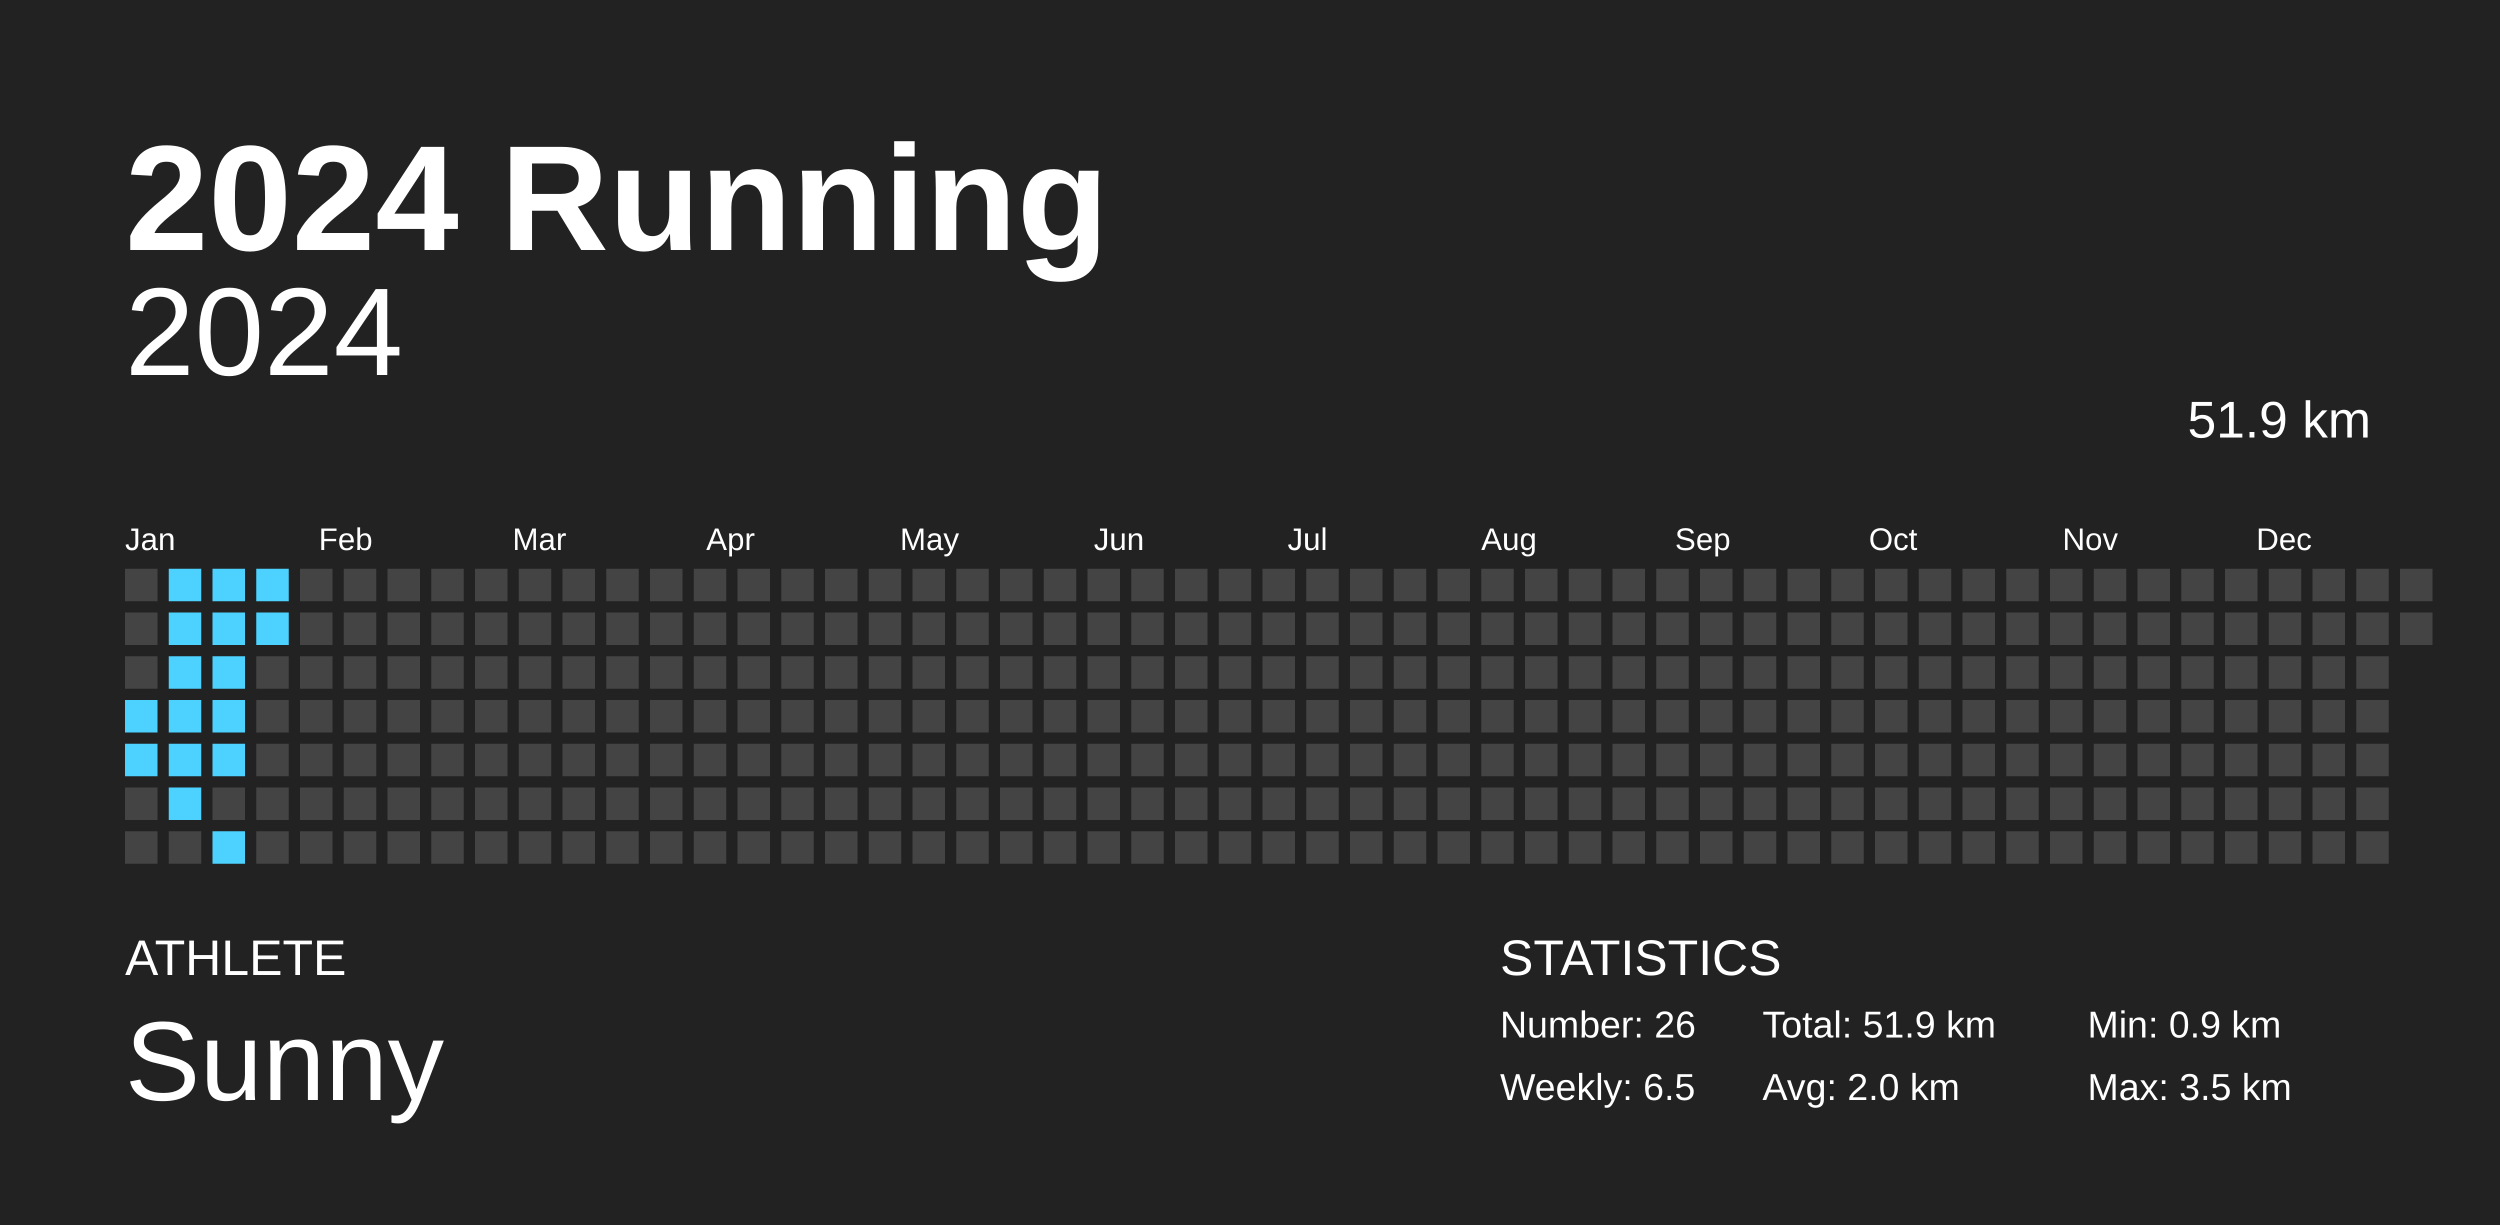
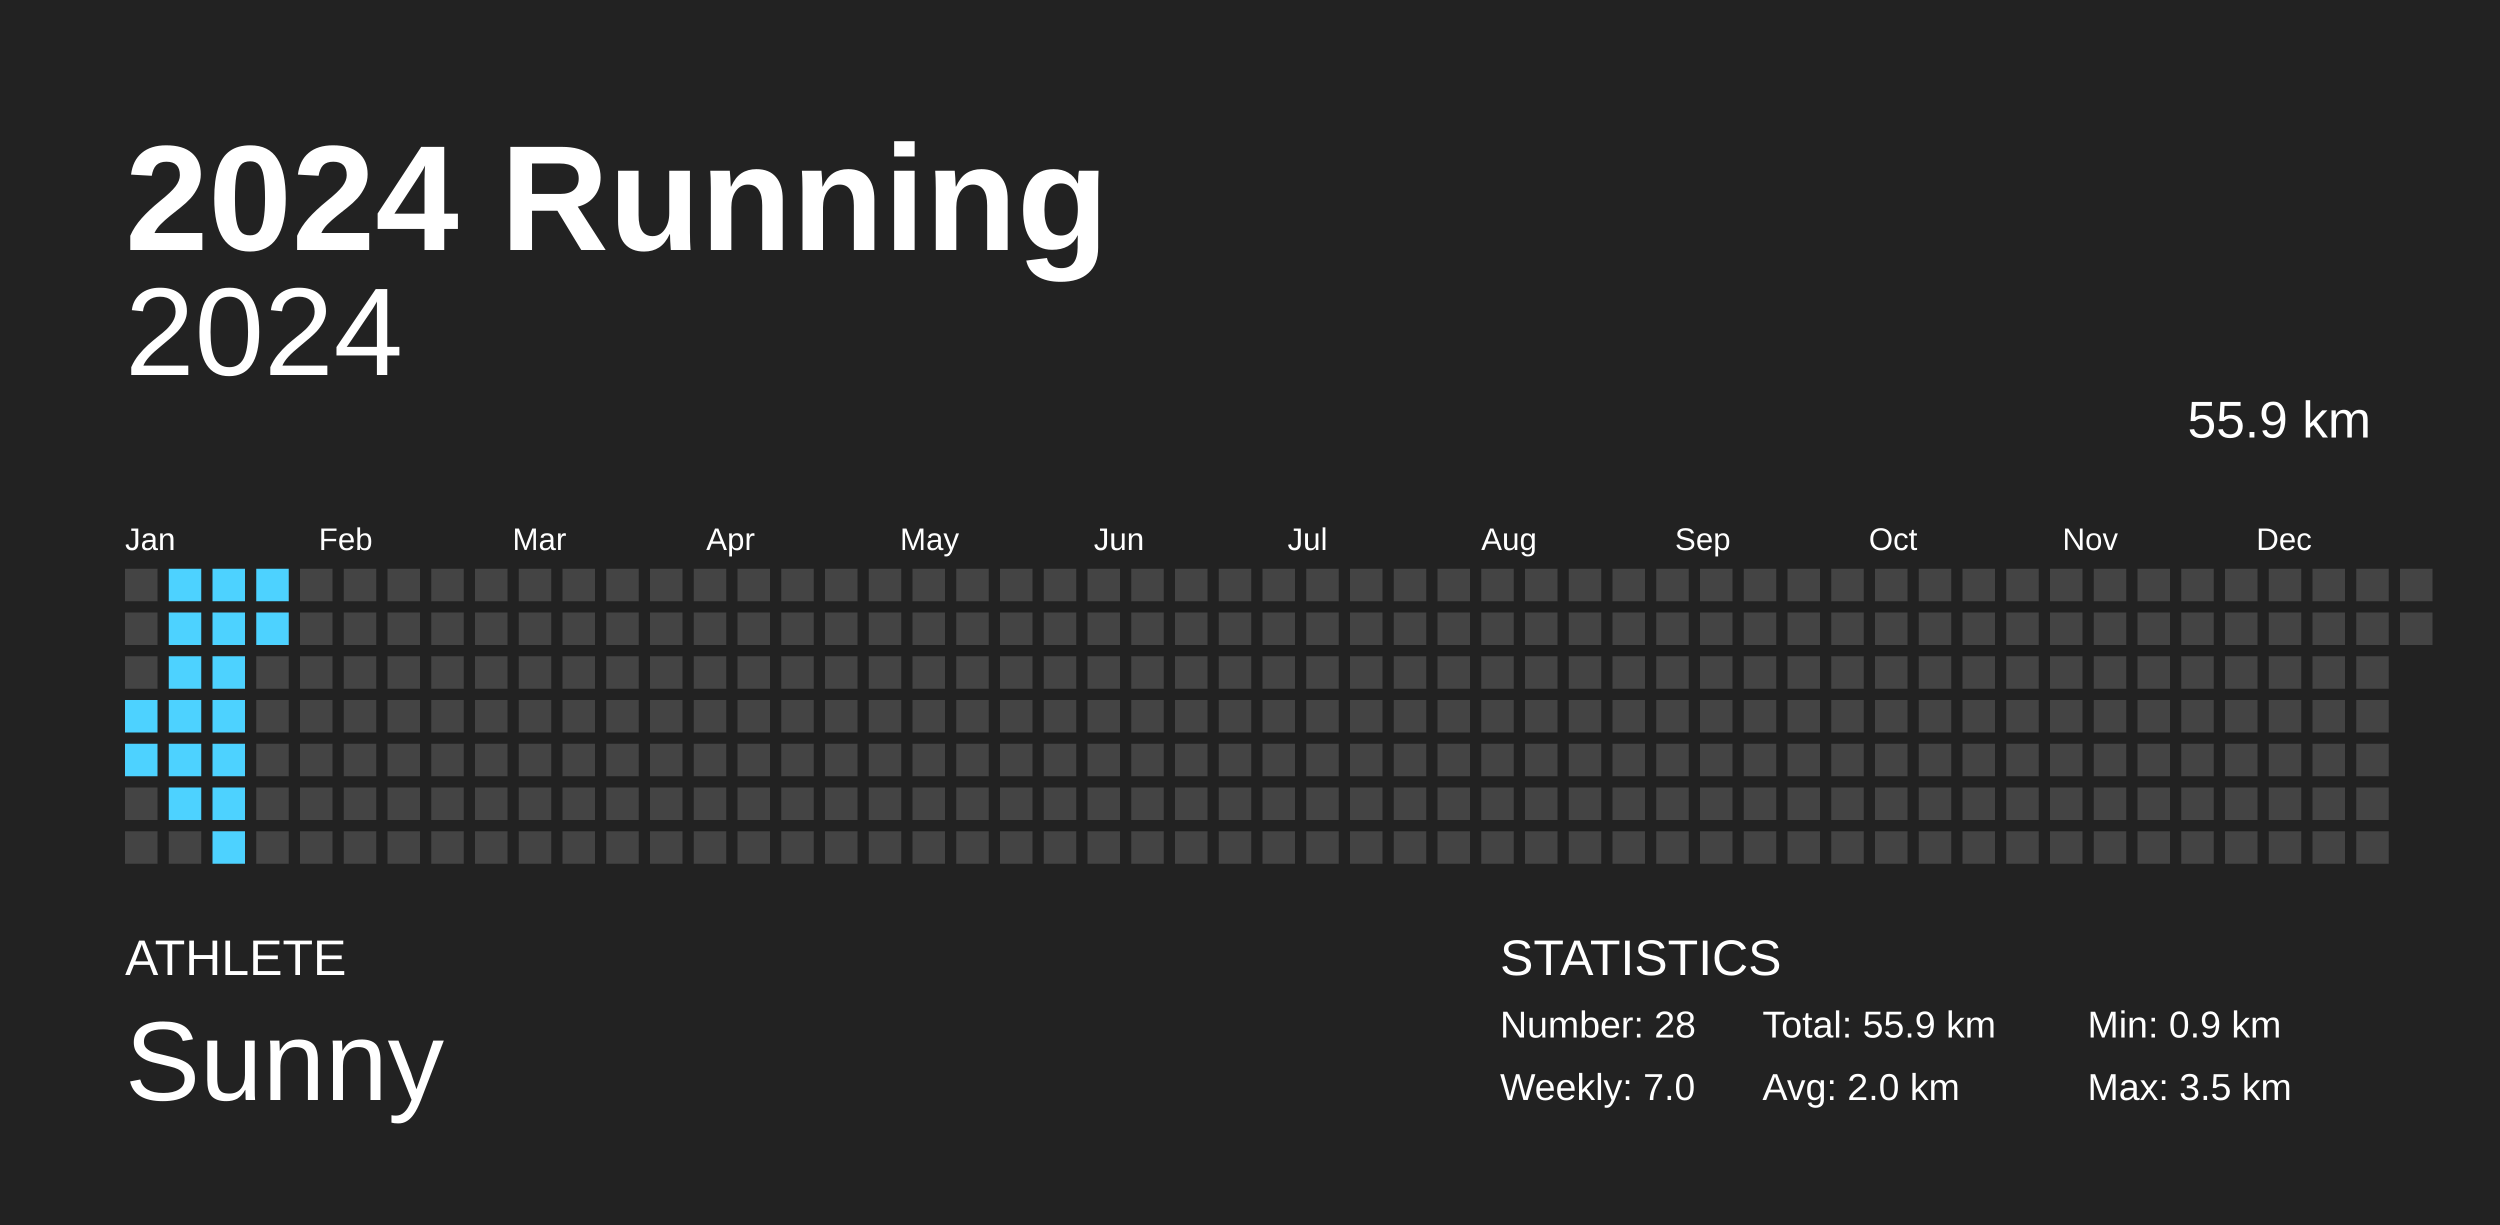
<svg xmlns="http://www.w3.org/2000/svg" baseProfile="full" height="98mm" version="1.1" viewBox="0,0,200,98" width="200mm">
  <defs />
  <rect fill="#222222" height="98" width="200" x="0" y="0" />
  <text fill="#FFFFFF" style="font-size:12px; font-family:Arial; font-weight:bold;" x="10" y="20">2024 Running</text>
  <text fill="#FFFFFF" style="font-size:4px; font-family:Arial" x="10" y="78">ATHLETE</text>
  <text fill="#FFFFFF" style="font-size:9px; font-family:Arial" x="10" y="88">Sunny</text>
  <text fill="#FFFFFF" style="font-size:4px; font-family:Arial" x="120" y="78">STATISTICS</text>
-   <text fill="#FFFFFF" style="font-size:3px; font-family:Arial" x="120" y="83">Number: 26</text>
-   <text fill="#FFFFFF" style="font-size:3px; font-family:Arial" x="120" y="88">Weekly: 6.5</text>
-   <text fill="#FFFFFF" style="font-size:3px; font-family:Arial" x="141" y="83">Total: 51.9 km</text>
+   <text fill="#FFFFFF" style="font-size:3px; font-family:Arial" x="120" y="83">Number: 28</text>
+   <text fill="#FFFFFF" style="font-size:3px; font-family:Arial" x="120" y="88">Weekly: 7.0</text>
+   <text fill="#FFFFFF" style="font-size:3px; font-family:Arial" x="141" y="83">Total: 55.9 km</text>
  <text fill="#FFFFFF" style="font-size:3px; font-family:Arial" x="141" y="88">Avg: 2.0 km</text>
  <text fill="#FFFFFF" style="font-size:3px; font-family:Arial" x="167" y="83">Min: 0.9 km</text>
  <text fill="#FFFFFF" style="font-size:3px; font-family:Arial" x="167" y="88">Max: 3.5 km</text>
  <text alignment-baseline="hanging" fill="#FFFFFF" style="font-size:10.0px; font-family:Arial;" x="10" y="30">2024</text>
-   <text alignment-baseline="hanging" fill="#FFFFFF" style="font-size:4.125px; font-family:Arial;" x="175" y="35">51.9 km</text>
+   <text alignment-baseline="hanging" fill="#FFFFFF" style="font-size:4.125px; font-family:Arial;" x="175" y="35">55.9 km</text>
  <text fill="#FFFFFF" style="font-size:2.5px; font-family:Arial" x="10.0" y="44">Jan</text>
  <text fill="#FFFFFF" style="font-size:2.5px; font-family:Arial" x="25.5" y="44">Feb</text>
  <text fill="#FFFFFF" style="font-size:2.5px; font-family:Arial" x="41.0" y="44">Mar</text>
  <text fill="#FFFFFF" style="font-size:2.5px; font-family:Arial" x="56.5" y="44">Apr</text>
  <text fill="#FFFFFF" style="font-size:2.5px; font-family:Arial" x="72.0" y="44">May</text>
  <text fill="#FFFFFF" style="font-size:2.5px; font-family:Arial" x="87.5" y="44">Jun</text>
  <text fill="#FFFFFF" style="font-size:2.5px; font-family:Arial" x="103.0" y="44">Jul</text>
  <text fill="#FFFFFF" style="font-size:2.5px; font-family:Arial" x="118.5" y="44">Aug</text>
  <text fill="#FFFFFF" style="font-size:2.5px; font-family:Arial" x="134.0" y="44">Sep</text>
  <text fill="#FFFFFF" style="font-size:2.5px; font-family:Arial" x="149.5" y="44">Oct</text>
  <text fill="#FFFFFF" style="font-size:2.5px; font-family:Arial" x="165.0" y="44">Nov</text>
  <text fill="#FFFFFF" style="font-size:2.5px; font-family:Arial" x="180.5" y="44">Dec</text>
  <rect fill="#444444" height="2.6" width="2.6" x="10.0" y="45.5" />
  <rect fill="#444444" height="2.6" width="2.6" x="10.0" y="49.0" />
  <rect fill="#444444" height="2.6" width="2.6" x="10.0" y="52.5" />
  <rect fill="#4dd2ff" height="2.6" width="2.6" x="10.0" y="56.0" />
  <rect fill="#4dd2ff" height="2.6" width="2.6" x="10.0" y="59.5" />
  <rect fill="#444444" height="2.6" width="2.6" x="10.0" y="63.0" />
  <rect fill="#444444" height="2.6" width="2.6" x="10.0" y="66.5" />
  <rect fill="#4dd2ff" height="2.6" width="2.6" x="13.5" y="45.5" />
  <rect fill="#4dd2ff" height="2.6" width="2.6" x="13.5" y="49.0" />
  <rect fill="#4dd2ff" height="2.6" width="2.6" x="13.5" y="52.5" />
  <rect fill="#4dd2ff" height="2.6" width="2.6" x="13.5" y="56.0" />
  <rect fill="#4dd2ff" height="2.6" width="2.6" x="13.5" y="59.5" />
  <rect fill="#4dd2ff" height="2.6" width="2.6" x="13.5" y="63.0" />
  <rect fill="#444444" height="2.6" width="2.6" x="13.5" y="66.5" />
  <rect fill="#4dd2ff" height="2.6" width="2.6" x="17.0" y="45.5" />
  <rect fill="#4dd2ff" height="2.6" width="2.6" x="17.0" y="49.0" />
  <rect fill="#4dd2ff" height="2.6" width="2.6" x="17.0" y="52.5" />
  <rect fill="#4dd2ff" height="2.6" width="2.6" x="17.0" y="56.0" />
  <rect fill="#4dd2ff" height="2.6" width="2.6" x="17.0" y="59.5" />
-   <rect fill="#444444" height="2.6" width="2.6" x="17.0" y="63.0" />
+   <rect fill="#4dd2ff" height="2.6" width="2.6" x="17.0" y="63.0" />
  <rect fill="#4dd2ff" height="2.6" width="2.6" x="17.0" y="66.5" />
  <rect fill="#4dd2ff" height="2.6" width="2.6" x="20.5" y="45.5" />
  <rect fill="#4dd2ff" height="2.6" width="2.6" x="20.5" y="49.0" />
  <rect fill="#444444" height="2.6" width="2.6" x="20.5" y="52.5" />
  <rect fill="#444444" height="2.6" width="2.6" x="20.5" y="56.0" />
  <rect fill="#444444" height="2.6" width="2.6" x="20.5" y="59.5" />
  <rect fill="#444444" height="2.6" width="2.6" x="20.5" y="63.0" />
  <rect fill="#444444" height="2.6" width="2.6" x="20.5" y="66.5" />
  <rect fill="#444444" height="2.6" width="2.6" x="24.0" y="45.5" />
  <rect fill="#444444" height="2.6" width="2.6" x="24.0" y="49.0" />
  <rect fill="#444444" height="2.6" width="2.6" x="24.0" y="52.5" />
  <rect fill="#444444" height="2.6" width="2.6" x="24.0" y="56.0" />
  <rect fill="#444444" height="2.6" width="2.6" x="24.0" y="59.5" />
  <rect fill="#444444" height="2.6" width="2.6" x="24.0" y="63.0" />
  <rect fill="#444444" height="2.6" width="2.6" x="24.0" y="66.5" />
  <rect fill="#444444" height="2.6" width="2.6" x="27.5" y="45.5" />
  <rect fill="#444444" height="2.6" width="2.6" x="27.5" y="49.0" />
  <rect fill="#444444" height="2.6" width="2.6" x="27.5" y="52.5" />
  <rect fill="#444444" height="2.6" width="2.6" x="27.5" y="56.0" />
  <rect fill="#444444" height="2.6" width="2.6" x="27.5" y="59.5" />
  <rect fill="#444444" height="2.6" width="2.6" x="27.5" y="63.0" />
  <rect fill="#444444" height="2.6" width="2.6" x="27.5" y="66.5" />
  <rect fill="#444444" height="2.6" width="2.6" x="31.0" y="45.5" />
  <rect fill="#444444" height="2.6" width="2.6" x="31.0" y="49.0" />
  <rect fill="#444444" height="2.6" width="2.6" x="31.0" y="52.5" />
  <rect fill="#444444" height="2.6" width="2.6" x="31.0" y="56.0" />
  <rect fill="#444444" height="2.6" width="2.6" x="31.0" y="59.5" />
  <rect fill="#444444" height="2.6" width="2.6" x="31.0" y="63.0" />
  <rect fill="#444444" height="2.6" width="2.6" x="31.0" y="66.5" />
  <rect fill="#444444" height="2.6" width="2.6" x="34.5" y="45.5" />
  <rect fill="#444444" height="2.6" width="2.6" x="34.5" y="49.0" />
  <rect fill="#444444" height="2.6" width="2.6" x="34.5" y="52.5" />
  <rect fill="#444444" height="2.6" width="2.6" x="34.5" y="56.0" />
  <rect fill="#444444" height="2.6" width="2.6" x="34.5" y="59.5" />
  <rect fill="#444444" height="2.6" width="2.6" x="34.5" y="63.0" />
  <rect fill="#444444" height="2.6" width="2.6" x="34.5" y="66.5" />
  <rect fill="#444444" height="2.6" width="2.6" x="38.0" y="45.5" />
  <rect fill="#444444" height="2.6" width="2.6" x="38.0" y="49.0" />
  <rect fill="#444444" height="2.6" width="2.6" x="38.0" y="52.5" />
  <rect fill="#444444" height="2.6" width="2.6" x="38.0" y="56.0" />
  <rect fill="#444444" height="2.6" width="2.6" x="38.0" y="59.5" />
  <rect fill="#444444" height="2.6" width="2.6" x="38.0" y="63.0" />
  <rect fill="#444444" height="2.6" width="2.6" x="38.0" y="66.5" />
  <rect fill="#444444" height="2.6" width="2.6" x="41.5" y="45.5" />
  <rect fill="#444444" height="2.6" width="2.6" x="41.5" y="49.0" />
  <rect fill="#444444" height="2.6" width="2.6" x="41.5" y="52.5" />
  <rect fill="#444444" height="2.6" width="2.6" x="41.5" y="56.0" />
  <rect fill="#444444" height="2.6" width="2.6" x="41.5" y="59.5" />
  <rect fill="#444444" height="2.6" width="2.6" x="41.5" y="63.0" />
  <rect fill="#444444" height="2.6" width="2.6" x="41.5" y="66.5" />
  <rect fill="#444444" height="2.6" width="2.6" x="45.0" y="45.5" />
  <rect fill="#444444" height="2.6" width="2.6" x="45.0" y="49.0" />
  <rect fill="#444444" height="2.6" width="2.6" x="45.0" y="52.5" />
  <rect fill="#444444" height="2.6" width="2.6" x="45.0" y="56.0" />
  <rect fill="#444444" height="2.6" width="2.6" x="45.0" y="59.5" />
  <rect fill="#444444" height="2.6" width="2.6" x="45.0" y="63.0" />
  <rect fill="#444444" height="2.6" width="2.6" x="45.0" y="66.5" />
  <rect fill="#444444" height="2.6" width="2.6" x="48.5" y="45.5" />
  <rect fill="#444444" height="2.6" width="2.6" x="48.5" y="49.0" />
  <rect fill="#444444" height="2.6" width="2.6" x="48.5" y="52.5" />
  <rect fill="#444444" height="2.6" width="2.6" x="48.5" y="56.0" />
  <rect fill="#444444" height="2.6" width="2.6" x="48.5" y="59.5" />
  <rect fill="#444444" height="2.6" width="2.6" x="48.5" y="63.0" />
  <rect fill="#444444" height="2.6" width="2.6" x="48.5" y="66.5" />
  <rect fill="#444444" height="2.6" width="2.6" x="52.0" y="45.5" />
  <rect fill="#444444" height="2.6" width="2.6" x="52.0" y="49.0" />
  <rect fill="#444444" height="2.6" width="2.6" x="52.0" y="52.5" />
  <rect fill="#444444" height="2.6" width="2.6" x="52.0" y="56.0" />
  <rect fill="#444444" height="2.6" width="2.6" x="52.0" y="59.5" />
  <rect fill="#444444" height="2.6" width="2.6" x="52.0" y="63.0" />
  <rect fill="#444444" height="2.6" width="2.6" x="52.0" y="66.5" />
  <rect fill="#444444" height="2.6" width="2.6" x="55.5" y="45.5" />
  <rect fill="#444444" height="2.6" width="2.6" x="55.5" y="49.0" />
  <rect fill="#444444" height="2.6" width="2.6" x="55.5" y="52.5" />
  <rect fill="#444444" height="2.6" width="2.6" x="55.5" y="56.0" />
  <rect fill="#444444" height="2.6" width="2.6" x="55.5" y="59.5" />
  <rect fill="#444444" height="2.6" width="2.6" x="55.5" y="63.0" />
  <rect fill="#444444" height="2.6" width="2.6" x="55.5" y="66.5" />
  <rect fill="#444444" height="2.6" width="2.6" x="59.0" y="45.5" />
  <rect fill="#444444" height="2.6" width="2.6" x="59.0" y="49.0" />
  <rect fill="#444444" height="2.6" width="2.6" x="59.0" y="52.5" />
  <rect fill="#444444" height="2.6" width="2.6" x="59.0" y="56.0" />
  <rect fill="#444444" height="2.6" width="2.6" x="59.0" y="59.5" />
  <rect fill="#444444" height="2.6" width="2.6" x="59.0" y="63.0" />
  <rect fill="#444444" height="2.6" width="2.6" x="59.0" y="66.5" />
  <rect fill="#444444" height="2.6" width="2.6" x="62.5" y="45.5" />
  <rect fill="#444444" height="2.6" width="2.6" x="62.5" y="49.0" />
  <rect fill="#444444" height="2.6" width="2.6" x="62.5" y="52.5" />
  <rect fill="#444444" height="2.6" width="2.6" x="62.5" y="56.0" />
  <rect fill="#444444" height="2.6" width="2.6" x="62.5" y="59.5" />
  <rect fill="#444444" height="2.6" width="2.6" x="62.5" y="63.0" />
  <rect fill="#444444" height="2.6" width="2.6" x="62.5" y="66.5" />
  <rect fill="#444444" height="2.6" width="2.6" x="66.0" y="45.5" />
  <rect fill="#444444" height="2.6" width="2.6" x="66.0" y="49.0" />
  <rect fill="#444444" height="2.6" width="2.6" x="66.0" y="52.5" />
  <rect fill="#444444" height="2.6" width="2.6" x="66.0" y="56.0" />
  <rect fill="#444444" height="2.6" width="2.6" x="66.0" y="59.5" />
  <rect fill="#444444" height="2.6" width="2.6" x="66.0" y="63.0" />
  <rect fill="#444444" height="2.6" width="2.6" x="66.0" y="66.5" />
  <rect fill="#444444" height="2.6" width="2.6" x="69.5" y="45.5" />
  <rect fill="#444444" height="2.6" width="2.6" x="69.5" y="49.0" />
  <rect fill="#444444" height="2.6" width="2.6" x="69.5" y="52.5" />
  <rect fill="#444444" height="2.6" width="2.6" x="69.5" y="56.0" />
  <rect fill="#444444" height="2.6" width="2.6" x="69.5" y="59.5" />
  <rect fill="#444444" height="2.6" width="2.6" x="69.5" y="63.0" />
  <rect fill="#444444" height="2.6" width="2.6" x="69.5" y="66.5" />
  <rect fill="#444444" height="2.6" width="2.6" x="73.0" y="45.5" />
  <rect fill="#444444" height="2.6" width="2.6" x="73.0" y="49.0" />
  <rect fill="#444444" height="2.6" width="2.6" x="73.0" y="52.5" />
  <rect fill="#444444" height="2.6" width="2.6" x="73.0" y="56.0" />
  <rect fill="#444444" height="2.6" width="2.6" x="73.0" y="59.5" />
  <rect fill="#444444" height="2.6" width="2.6" x="73.0" y="63.0" />
  <rect fill="#444444" height="2.6" width="2.6" x="73.0" y="66.5" />
  <rect fill="#444444" height="2.6" width="2.6" x="76.5" y="45.5" />
  <rect fill="#444444" height="2.6" width="2.6" x="76.5" y="49.0" />
  <rect fill="#444444" height="2.6" width="2.6" x="76.5" y="52.5" />
  <rect fill="#444444" height="2.6" width="2.6" x="76.5" y="56.0" />
  <rect fill="#444444" height="2.6" width="2.6" x="76.5" y="59.5" />
  <rect fill="#444444" height="2.6" width="2.6" x="76.5" y="63.0" />
  <rect fill="#444444" height="2.6" width="2.6" x="76.5" y="66.5" />
  <rect fill="#444444" height="2.6" width="2.6" x="80.0" y="45.5" />
  <rect fill="#444444" height="2.6" width="2.6" x="80.0" y="49.0" />
  <rect fill="#444444" height="2.6" width="2.6" x="80.0" y="52.5" />
  <rect fill="#444444" height="2.6" width="2.6" x="80.0" y="56.0" />
  <rect fill="#444444" height="2.6" width="2.6" x="80.0" y="59.5" />
  <rect fill="#444444" height="2.6" width="2.6" x="80.0" y="63.0" />
  <rect fill="#444444" height="2.6" width="2.6" x="80.0" y="66.5" />
  <rect fill="#444444" height="2.6" width="2.6" x="83.5" y="45.5" />
  <rect fill="#444444" height="2.6" width="2.6" x="83.5" y="49.0" />
  <rect fill="#444444" height="2.6" width="2.6" x="83.5" y="52.5" />
  <rect fill="#444444" height="2.6" width="2.6" x="83.5" y="56.0" />
  <rect fill="#444444" height="2.6" width="2.6" x="83.5" y="59.5" />
  <rect fill="#444444" height="2.6" width="2.6" x="83.5" y="63.0" />
  <rect fill="#444444" height="2.6" width="2.6" x="83.5" y="66.5" />
  <rect fill="#444444" height="2.6" width="2.6" x="87.0" y="45.5" />
  <rect fill="#444444" height="2.6" width="2.6" x="87.0" y="49.0" />
  <rect fill="#444444" height="2.6" width="2.6" x="87.0" y="52.5" />
  <rect fill="#444444" height="2.6" width="2.6" x="87.0" y="56.0" />
  <rect fill="#444444" height="2.6" width="2.6" x="87.0" y="59.5" />
  <rect fill="#444444" height="2.6" width="2.6" x="87.0" y="63.0" />
  <rect fill="#444444" height="2.6" width="2.6" x="87.0" y="66.5" />
  <rect fill="#444444" height="2.6" width="2.6" x="90.5" y="45.5" />
  <rect fill="#444444" height="2.6" width="2.6" x="90.5" y="49.0" />
  <rect fill="#444444" height="2.6" width="2.6" x="90.5" y="52.5" />
  <rect fill="#444444" height="2.6" width="2.6" x="90.5" y="56.0" />
  <rect fill="#444444" height="2.6" width="2.6" x="90.5" y="59.5" />
  <rect fill="#444444" height="2.6" width="2.6" x="90.5" y="63.0" />
  <rect fill="#444444" height="2.6" width="2.6" x="90.5" y="66.5" />
  <rect fill="#444444" height="2.6" width="2.6" x="94.0" y="45.5" />
  <rect fill="#444444" height="2.6" width="2.6" x="94.0" y="49.0" />
  <rect fill="#444444" height="2.6" width="2.6" x="94.0" y="52.5" />
  <rect fill="#444444" height="2.6" width="2.6" x="94.0" y="56.0" />
  <rect fill="#444444" height="2.6" width="2.6" x="94.0" y="59.5" />
  <rect fill="#444444" height="2.6" width="2.6" x="94.0" y="63.0" />
  <rect fill="#444444" height="2.6" width="2.6" x="94.0" y="66.5" />
  <rect fill="#444444" height="2.6" width="2.6" x="97.5" y="45.5" />
  <rect fill="#444444" height="2.6" width="2.6" x="97.5" y="49.0" />
  <rect fill="#444444" height="2.6" width="2.6" x="97.5" y="52.5" />
  <rect fill="#444444" height="2.6" width="2.6" x="97.5" y="56.0" />
  <rect fill="#444444" height="2.6" width="2.6" x="97.5" y="59.5" />
  <rect fill="#444444" height="2.6" width="2.6" x="97.5" y="63.0" />
  <rect fill="#444444" height="2.6" width="2.6" x="97.5" y="66.5" />
  <rect fill="#444444" height="2.6" width="2.6" x="101.0" y="45.5" />
  <rect fill="#444444" height="2.6" width="2.6" x="101.0" y="49.0" />
  <rect fill="#444444" height="2.6" width="2.6" x="101.0" y="52.5" />
  <rect fill="#444444" height="2.6" width="2.6" x="101.0" y="56.0" />
  <rect fill="#444444" height="2.6" width="2.6" x="101.0" y="59.5" />
  <rect fill="#444444" height="2.6" width="2.6" x="101.0" y="63.0" />
  <rect fill="#444444" height="2.6" width="2.6" x="101.0" y="66.5" />
  <rect fill="#444444" height="2.6" width="2.6" x="104.5" y="45.5" />
  <rect fill="#444444" height="2.6" width="2.6" x="104.5" y="49.0" />
  <rect fill="#444444" height="2.6" width="2.6" x="104.5" y="52.5" />
  <rect fill="#444444" height="2.6" width="2.6" x="104.5" y="56.0" />
  <rect fill="#444444" height="2.6" width="2.6" x="104.5" y="59.5" />
  <rect fill="#444444" height="2.6" width="2.6" x="104.5" y="63.0" />
  <rect fill="#444444" height="2.6" width="2.6" x="104.5" y="66.5" />
  <rect fill="#444444" height="2.6" width="2.6" x="108.0" y="45.5" />
  <rect fill="#444444" height="2.6" width="2.6" x="108.0" y="49.0" />
  <rect fill="#444444" height="2.6" width="2.6" x="108.0" y="52.5" />
  <rect fill="#444444" height="2.6" width="2.6" x="108.0" y="56.0" />
  <rect fill="#444444" height="2.6" width="2.6" x="108.0" y="59.5" />
  <rect fill="#444444" height="2.6" width="2.6" x="108.0" y="63.0" />
  <rect fill="#444444" height="2.6" width="2.6" x="108.0" y="66.5" />
  <rect fill="#444444" height="2.6" width="2.6" x="111.5" y="45.5" />
  <rect fill="#444444" height="2.6" width="2.6" x="111.5" y="49.0" />
  <rect fill="#444444" height="2.6" width="2.6" x="111.5" y="52.5" />
  <rect fill="#444444" height="2.6" width="2.6" x="111.5" y="56.0" />
  <rect fill="#444444" height="2.6" width="2.6" x="111.5" y="59.5" />
  <rect fill="#444444" height="2.6" width="2.6" x="111.5" y="63.0" />
  <rect fill="#444444" height="2.6" width="2.6" x="111.5" y="66.5" />
  <rect fill="#444444" height="2.6" width="2.6" x="115.0" y="45.5" />
  <rect fill="#444444" height="2.6" width="2.6" x="115.0" y="49.0" />
  <rect fill="#444444" height="2.6" width="2.6" x="115.0" y="52.5" />
  <rect fill="#444444" height="2.6" width="2.6" x="115.0" y="56.0" />
  <rect fill="#444444" height="2.6" width="2.6" x="115.0" y="59.5" />
  <rect fill="#444444" height="2.6" width="2.6" x="115.0" y="63.0" />
  <rect fill="#444444" height="2.6" width="2.6" x="115.0" y="66.5" />
  <rect fill="#444444" height="2.6" width="2.6" x="118.5" y="45.5" />
  <rect fill="#444444" height="2.6" width="2.6" x="118.5" y="49.0" />
  <rect fill="#444444" height="2.6" width="2.6" x="118.5" y="52.5" />
  <rect fill="#444444" height="2.6" width="2.6" x="118.5" y="56.0" />
  <rect fill="#444444" height="2.6" width="2.6" x="118.5" y="59.5" />
  <rect fill="#444444" height="2.6" width="2.6" x="118.5" y="63.0" />
  <rect fill="#444444" height="2.6" width="2.6" x="118.5" y="66.5" />
  <rect fill="#444444" height="2.6" width="2.6" x="122.0" y="45.5" />
  <rect fill="#444444" height="2.6" width="2.6" x="122.0" y="49.0" />
  <rect fill="#444444" height="2.6" width="2.6" x="122.0" y="52.5" />
  <rect fill="#444444" height="2.6" width="2.6" x="122.0" y="56.0" />
  <rect fill="#444444" height="2.6" width="2.6" x="122.0" y="59.5" />
  <rect fill="#444444" height="2.6" width="2.6" x="122.0" y="63.0" />
  <rect fill="#444444" height="2.6" width="2.6" x="122.0" y="66.5" />
  <rect fill="#444444" height="2.6" width="2.6" x="125.5" y="45.5" />
  <rect fill="#444444" height="2.6" width="2.6" x="125.5" y="49.0" />
  <rect fill="#444444" height="2.6" width="2.6" x="125.5" y="52.5" />
  <rect fill="#444444" height="2.6" width="2.6" x="125.5" y="56.0" />
  <rect fill="#444444" height="2.6" width="2.6" x="125.5" y="59.5" />
  <rect fill="#444444" height="2.6" width="2.6" x="125.5" y="63.0" />
  <rect fill="#444444" height="2.6" width="2.6" x="125.5" y="66.5" />
  <rect fill="#444444" height="2.6" width="2.6" x="129.0" y="45.5" />
  <rect fill="#444444" height="2.6" width="2.6" x="129.0" y="49.0" />
  <rect fill="#444444" height="2.6" width="2.6" x="129.0" y="52.5" />
  <rect fill="#444444" height="2.6" width="2.6" x="129.0" y="56.0" />
  <rect fill="#444444" height="2.6" width="2.6" x="129.0" y="59.5" />
  <rect fill="#444444" height="2.6" width="2.6" x="129.0" y="63.0" />
  <rect fill="#444444" height="2.6" width="2.6" x="129.0" y="66.5" />
  <rect fill="#444444" height="2.6" width="2.6" x="132.5" y="45.5" />
  <rect fill="#444444" height="2.6" width="2.6" x="132.5" y="49.0" />
  <rect fill="#444444" height="2.6" width="2.6" x="132.5" y="52.5" />
  <rect fill="#444444" height="2.6" width="2.6" x="132.5" y="56.0" />
  <rect fill="#444444" height="2.6" width="2.6" x="132.5" y="59.5" />
  <rect fill="#444444" height="2.6" width="2.6" x="132.5" y="63.0" />
  <rect fill="#444444" height="2.6" width="2.6" x="132.5" y="66.5" />
  <rect fill="#444444" height="2.6" width="2.6" x="136.0" y="45.5" />
  <rect fill="#444444" height="2.6" width="2.6" x="136.0" y="49.0" />
  <rect fill="#444444" height="2.6" width="2.6" x="136.0" y="52.5" />
  <rect fill="#444444" height="2.6" width="2.6" x="136.0" y="56.0" />
  <rect fill="#444444" height="2.6" width="2.6" x="136.0" y="59.5" />
  <rect fill="#444444" height="2.6" width="2.6" x="136.0" y="63.0" />
  <rect fill="#444444" height="2.6" width="2.6" x="136.0" y="66.5" />
  <rect fill="#444444" height="2.6" width="2.6" x="139.5" y="45.5" />
  <rect fill="#444444" height="2.6" width="2.6" x="139.5" y="49.0" />
  <rect fill="#444444" height="2.6" width="2.6" x="139.5" y="52.5" />
  <rect fill="#444444" height="2.6" width="2.6" x="139.5" y="56.0" />
  <rect fill="#444444" height="2.6" width="2.6" x="139.5" y="59.5" />
  <rect fill="#444444" height="2.6" width="2.6" x="139.5" y="63.0" />
  <rect fill="#444444" height="2.6" width="2.6" x="139.5" y="66.5" />
  <rect fill="#444444" height="2.6" width="2.6" x="143.0" y="45.5" />
  <rect fill="#444444" height="2.6" width="2.6" x="143.0" y="49.0" />
  <rect fill="#444444" height="2.6" width="2.6" x="143.0" y="52.5" />
  <rect fill="#444444" height="2.6" width="2.6" x="143.0" y="56.0" />
  <rect fill="#444444" height="2.6" width="2.6" x="143.0" y="59.5" />
  <rect fill="#444444" height="2.6" width="2.6" x="143.0" y="63.0" />
  <rect fill="#444444" height="2.6" width="2.6" x="143.0" y="66.5" />
  <rect fill="#444444" height="2.6" width="2.6" x="146.5" y="45.5" />
  <rect fill="#444444" height="2.6" width="2.6" x="146.5" y="49.0" />
  <rect fill="#444444" height="2.6" width="2.6" x="146.5" y="52.5" />
  <rect fill="#444444" height="2.6" width="2.6" x="146.5" y="56.0" />
  <rect fill="#444444" height="2.6" width="2.6" x="146.5" y="59.5" />
  <rect fill="#444444" height="2.6" width="2.6" x="146.5" y="63.0" />
  <rect fill="#444444" height="2.6" width="2.6" x="146.5" y="66.5" />
  <rect fill="#444444" height="2.6" width="2.6" x="150.0" y="45.5" />
  <rect fill="#444444" height="2.6" width="2.6" x="150.0" y="49.0" />
  <rect fill="#444444" height="2.6" width="2.6" x="150.0" y="52.5" />
  <rect fill="#444444" height="2.6" width="2.6" x="150.0" y="56.0" />
  <rect fill="#444444" height="2.6" width="2.6" x="150.0" y="59.5" />
  <rect fill="#444444" height="2.6" width="2.6" x="150.0" y="63.0" />
  <rect fill="#444444" height="2.6" width="2.6" x="150.0" y="66.5" />
  <rect fill="#444444" height="2.6" width="2.6" x="153.5" y="45.5" />
  <rect fill="#444444" height="2.6" width="2.6" x="153.5" y="49.0" />
  <rect fill="#444444" height="2.6" width="2.6" x="153.5" y="52.5" />
  <rect fill="#444444" height="2.6" width="2.6" x="153.5" y="56.0" />
  <rect fill="#444444" height="2.6" width="2.6" x="153.5" y="59.5" />
  <rect fill="#444444" height="2.6" width="2.6" x="153.5" y="63.0" />
  <rect fill="#444444" height="2.6" width="2.6" x="153.5" y="66.5" />
  <rect fill="#444444" height="2.6" width="2.6" x="157.0" y="45.5" />
  <rect fill="#444444" height="2.6" width="2.6" x="157.0" y="49.0" />
  <rect fill="#444444" height="2.6" width="2.6" x="157.0" y="52.5" />
  <rect fill="#444444" height="2.6" width="2.6" x="157.0" y="56.0" />
  <rect fill="#444444" height="2.6" width="2.6" x="157.0" y="59.5" />
  <rect fill="#444444" height="2.6" width="2.6" x="157.0" y="63.0" />
  <rect fill="#444444" height="2.6" width="2.6" x="157.0" y="66.5" />
  <rect fill="#444444" height="2.6" width="2.6" x="160.5" y="45.5" />
  <rect fill="#444444" height="2.6" width="2.6" x="160.5" y="49.0" />
  <rect fill="#444444" height="2.6" width="2.6" x="160.5" y="52.5" />
  <rect fill="#444444" height="2.6" width="2.6" x="160.5" y="56.0" />
  <rect fill="#444444" height="2.6" width="2.6" x="160.5" y="59.5" />
  <rect fill="#444444" height="2.6" width="2.6" x="160.5" y="63.0" />
  <rect fill="#444444" height="2.6" width="2.6" x="160.5" y="66.5" />
  <rect fill="#444444" height="2.6" width="2.6" x="164.0" y="45.5" />
  <rect fill="#444444" height="2.6" width="2.6" x="164.0" y="49.0" />
  <rect fill="#444444" height="2.6" width="2.6" x="164.0" y="52.5" />
  <rect fill="#444444" height="2.6" width="2.6" x="164.0" y="56.0" />
  <rect fill="#444444" height="2.6" width="2.6" x="164.0" y="59.5" />
  <rect fill="#444444" height="2.6" width="2.6" x="164.0" y="63.0" />
  <rect fill="#444444" height="2.6" width="2.6" x="164.0" y="66.5" />
  <rect fill="#444444" height="2.6" width="2.6" x="167.5" y="45.5" />
  <rect fill="#444444" height="2.6" width="2.6" x="167.5" y="49.0" />
  <rect fill="#444444" height="2.6" width="2.6" x="167.5" y="52.5" />
  <rect fill="#444444" height="2.6" width="2.6" x="167.5" y="56.0" />
  <rect fill="#444444" height="2.6" width="2.6" x="167.5" y="59.5" />
  <rect fill="#444444" height="2.6" width="2.6" x="167.5" y="63.0" />
  <rect fill="#444444" height="2.6" width="2.6" x="167.5" y="66.5" />
  <rect fill="#444444" height="2.6" width="2.6" x="171.0" y="45.5" />
  <rect fill="#444444" height="2.6" width="2.6" x="171.0" y="49.0" />
  <rect fill="#444444" height="2.6" width="2.6" x="171.0" y="52.5" />
  <rect fill="#444444" height="2.6" width="2.6" x="171.0" y="56.0" />
  <rect fill="#444444" height="2.6" width="2.6" x="171.0" y="59.5" />
  <rect fill="#444444" height="2.6" width="2.6" x="171.0" y="63.0" />
  <rect fill="#444444" height="2.6" width="2.6" x="171.0" y="66.5" />
  <rect fill="#444444" height="2.6" width="2.6" x="174.5" y="45.5" />
  <rect fill="#444444" height="2.6" width="2.6" x="174.5" y="49.0" />
  <rect fill="#444444" height="2.6" width="2.6" x="174.5" y="52.5" />
  <rect fill="#444444" height="2.6" width="2.6" x="174.5" y="56.0" />
  <rect fill="#444444" height="2.6" width="2.6" x="174.5" y="59.5" />
  <rect fill="#444444" height="2.6" width="2.6" x="174.5" y="63.0" />
  <rect fill="#444444" height="2.6" width="2.6" x="174.5" y="66.5" />
  <rect fill="#444444" height="2.6" width="2.6" x="178.0" y="45.5" />
  <rect fill="#444444" height="2.6" width="2.6" x="178.0" y="49.0" />
  <rect fill="#444444" height="2.6" width="2.6" x="178.0" y="52.5" />
  <rect fill="#444444" height="2.6" width="2.6" x="178.0" y="56.0" />
  <rect fill="#444444" height="2.6" width="2.6" x="178.0" y="59.5" />
  <rect fill="#444444" height="2.6" width="2.6" x="178.0" y="63.0" />
  <rect fill="#444444" height="2.6" width="2.6" x="178.0" y="66.5" />
  <rect fill="#444444" height="2.6" width="2.6" x="181.5" y="45.5" />
  <rect fill="#444444" height="2.6" width="2.6" x="181.5" y="49.0" />
  <rect fill="#444444" height="2.6" width="2.6" x="181.5" y="52.5" />
  <rect fill="#444444" height="2.6" width="2.6" x="181.5" y="56.0" />
  <rect fill="#444444" height="2.6" width="2.6" x="181.5" y="59.5" />
  <rect fill="#444444" height="2.6" width="2.6" x="181.5" y="63.0" />
  <rect fill="#444444" height="2.6" width="2.6" x="181.5" y="66.5" />
  <rect fill="#444444" height="2.6" width="2.6" x="185.0" y="45.5" />
  <rect fill="#444444" height="2.6" width="2.6" x="185.0" y="49.0" />
  <rect fill="#444444" height="2.6" width="2.6" x="185.0" y="52.5" />
  <rect fill="#444444" height="2.6" width="2.6" x="185.0" y="56.0" />
  <rect fill="#444444" height="2.6" width="2.6" x="185.0" y="59.5" />
  <rect fill="#444444" height="2.6" width="2.6" x="185.0" y="63.0" />
  <rect fill="#444444" height="2.6" width="2.6" x="185.0" y="66.5" />
  <rect fill="#444444" height="2.6" width="2.6" x="188.5" y="45.5" />
  <rect fill="#444444" height="2.6" width="2.6" x="188.5" y="49.0" />
  <rect fill="#444444" height="2.6" width="2.6" x="188.5" y="52.5" />
  <rect fill="#444444" height="2.6" width="2.6" x="188.5" y="56.0" />
  <rect fill="#444444" height="2.6" width="2.6" x="188.5" y="59.5" />
  <rect fill="#444444" height="2.6" width="2.6" x="188.5" y="63.0" />
  <rect fill="#444444" height="2.6" width="2.6" x="188.5" y="66.5" />
  <rect fill="#444444" height="2.6" width="2.6" x="192.0" y="45.5" />
  <rect fill="#444444" height="2.6" width="2.6" x="192.0" y="49.0" />
</svg>
